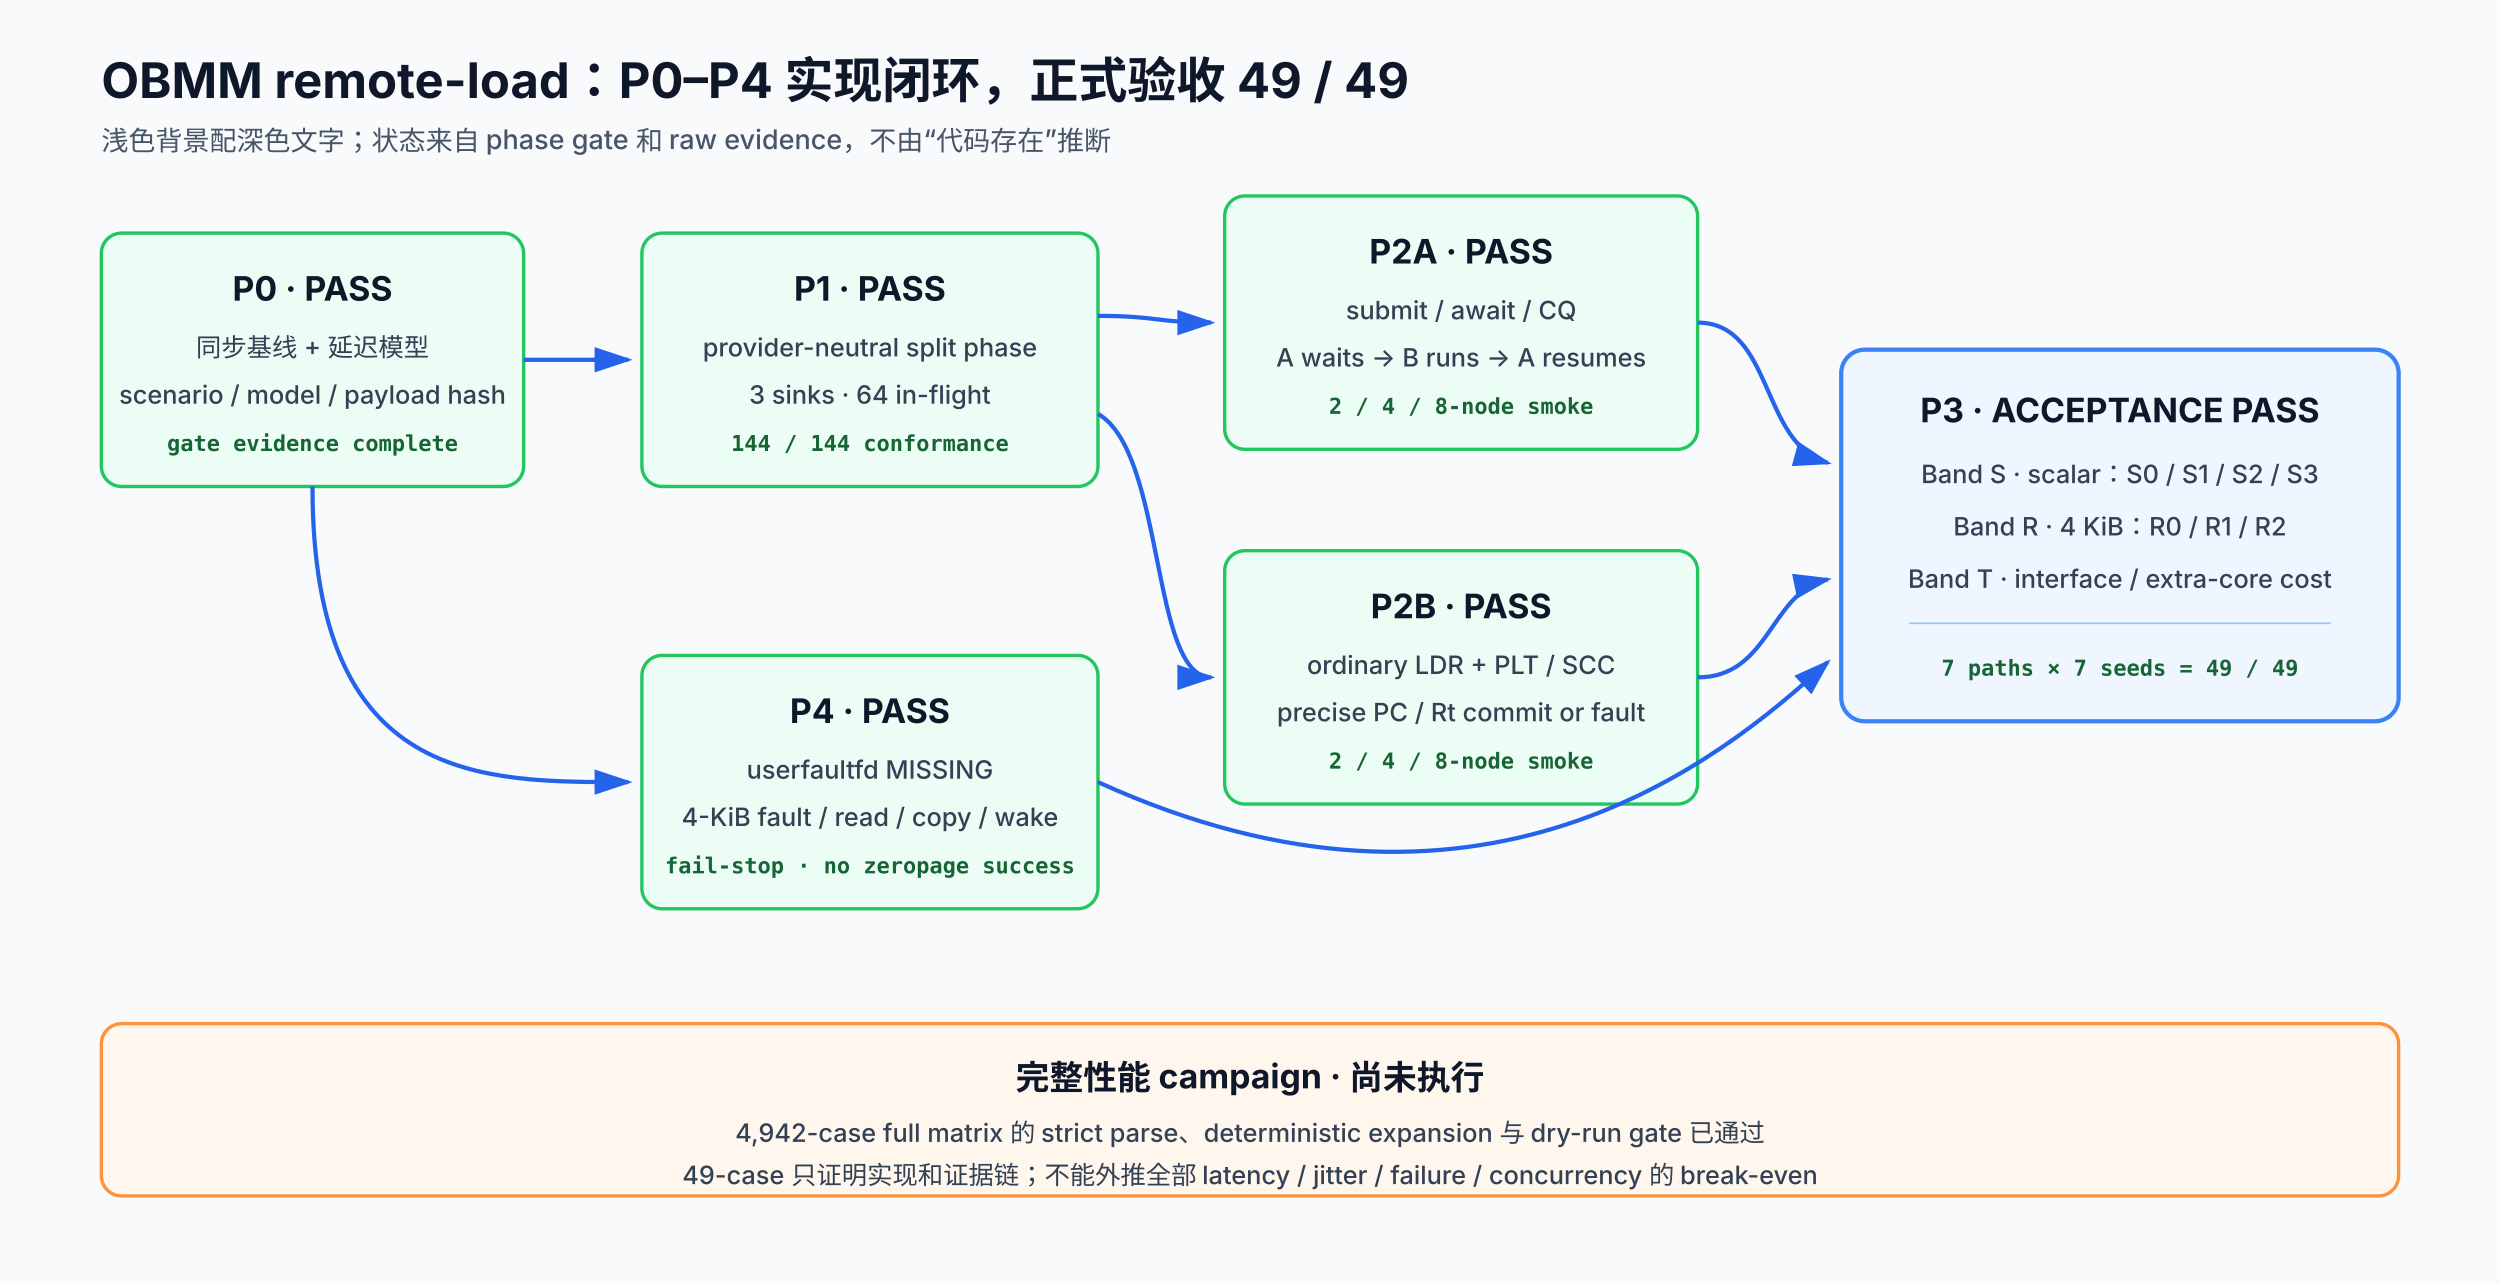
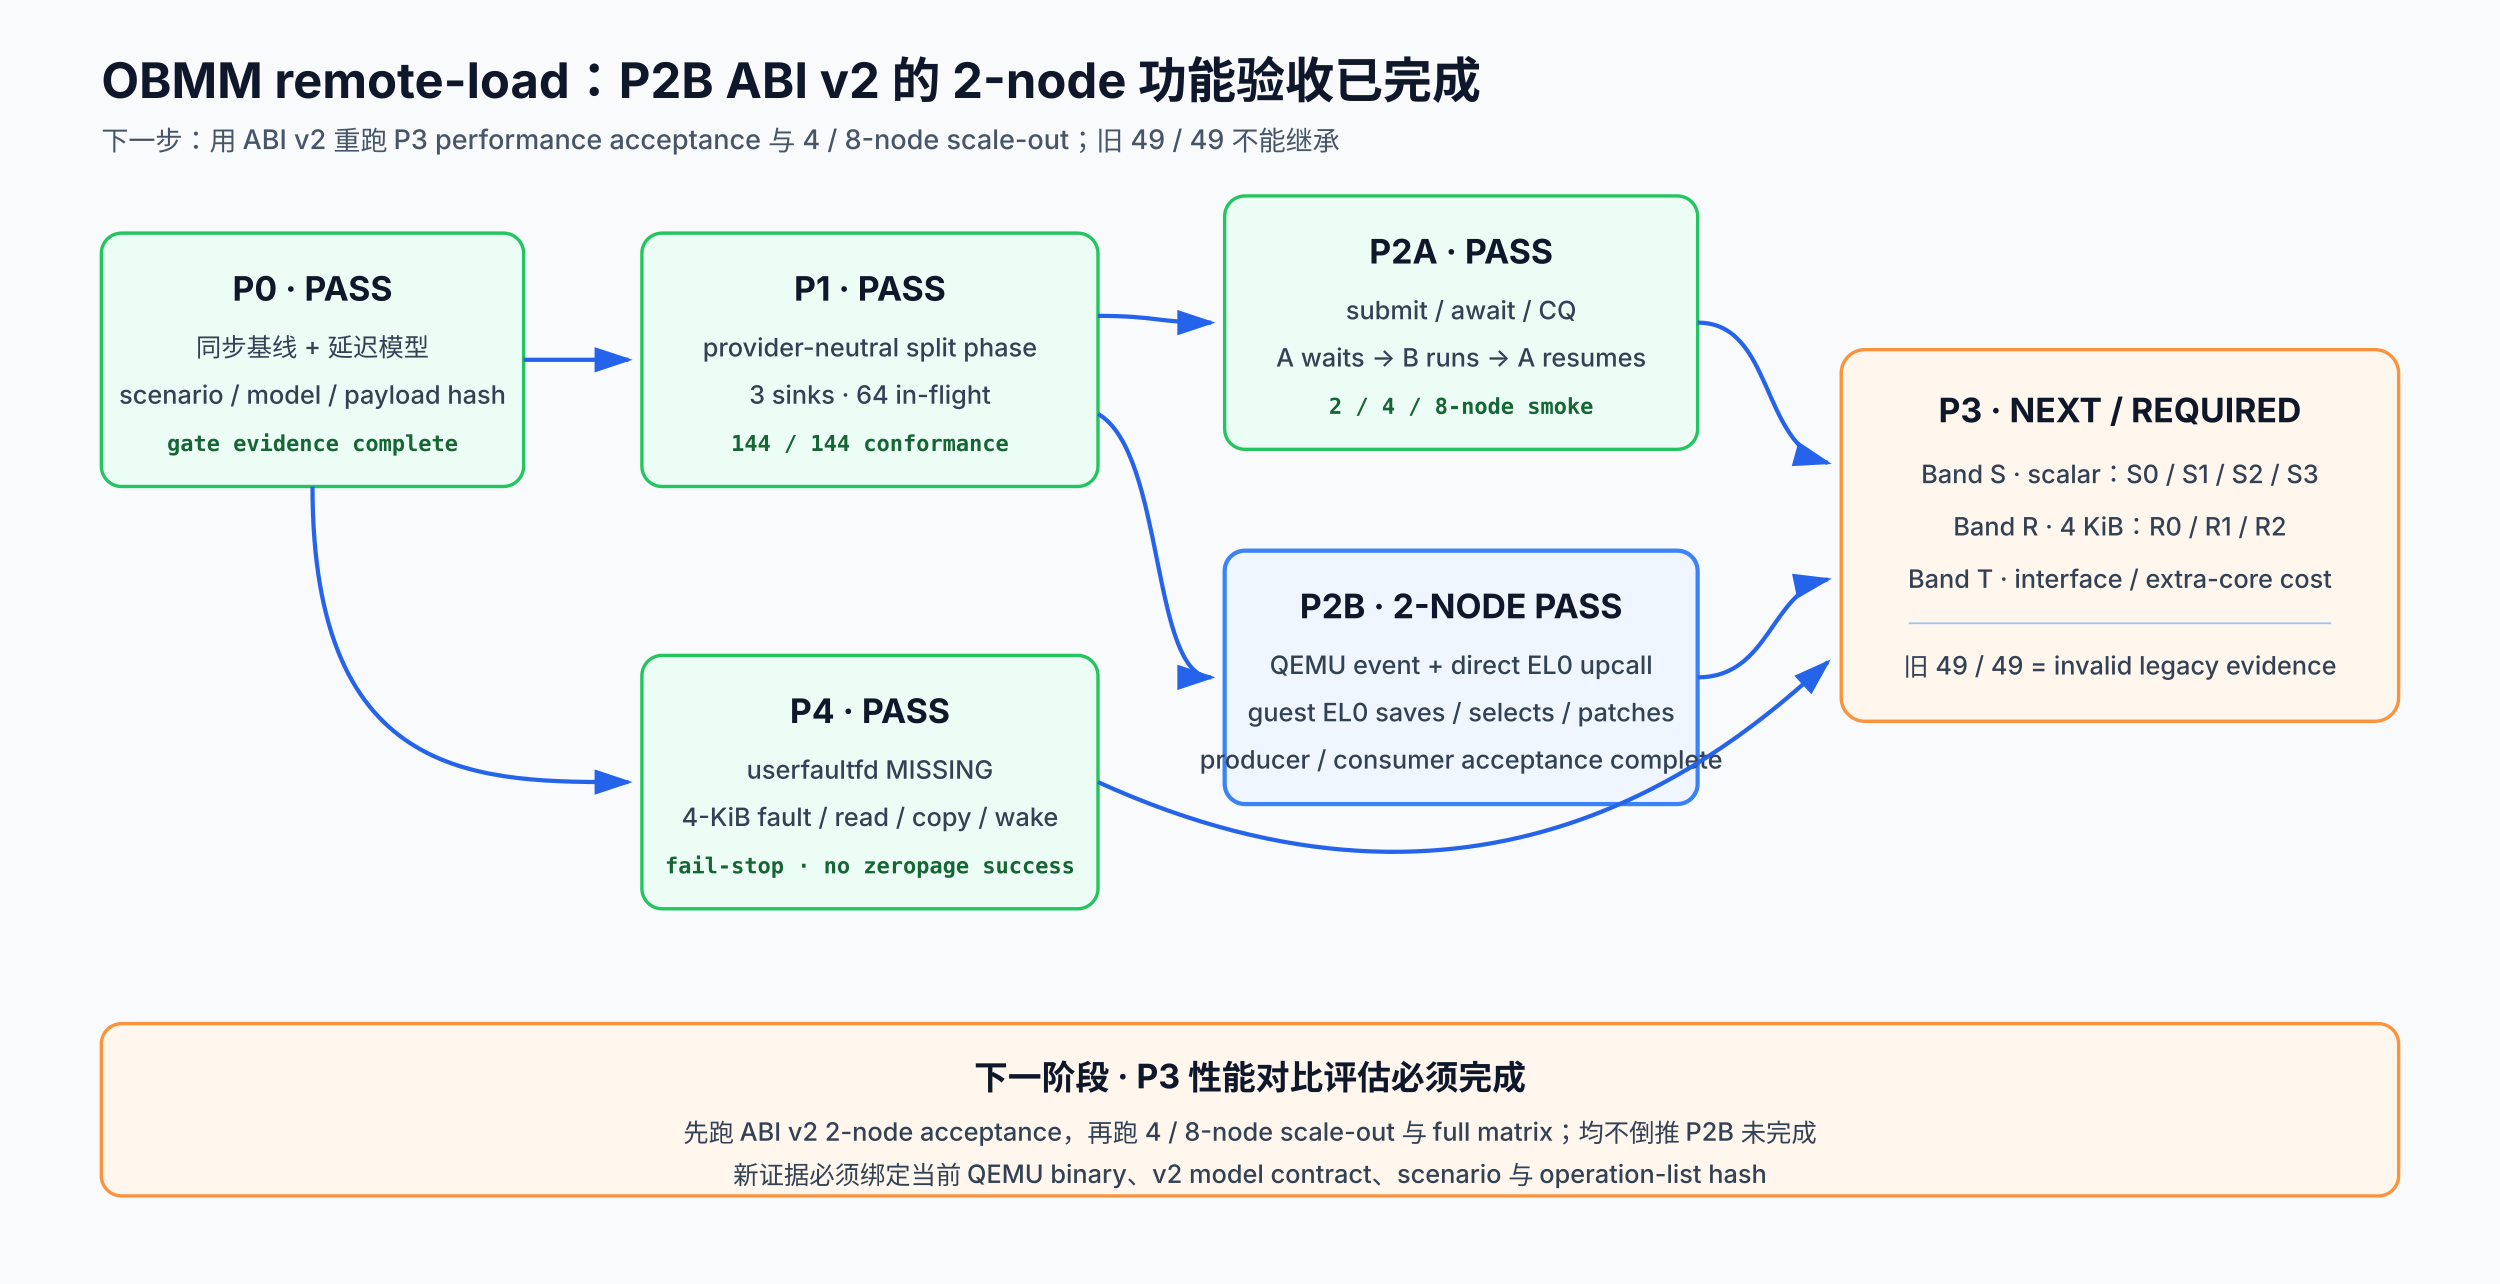
<svg xmlns="http://www.w3.org/2000/svg" width="1480" height="760" viewBox="0 0 1480 760" role="img" aria-labelledby="title desc">
  <defs>
    <marker id="arrow" markerWidth="10" markerHeight="10" refX="8" refY="3" orient="auto" markerUnits="strokeWidth">
      <path d="M0,0 L0,6 L9,3 z" fill="#2563eb" />
    </marker>
    <style>
      .title { font: 700 29px -apple-system, BlinkMacSystemFont, "Segoe UI", sans-serif; fill: #0f172a; }
      .subtitle { font: 500 16px -apple-system, BlinkMacSystemFont, "Segoe UI", sans-serif; fill: #475569; }
      .head { font: 700 20px -apple-system, BlinkMacSystemFont, "Segoe UI", sans-serif; fill: #0f172a; }
      .body { font: 500 15px -apple-system, BlinkMacSystemFont, "Segoe UI", sans-serif; fill: #334155; }
      .mono { font: 600 13px ui-monospace, SFMono-Regular, Menlo, monospace; fill: #166534; }
      .pass { fill: #ecfdf5; stroke: #22c55e; stroke-width: 2; }
      .accept { fill: #eff6ff; stroke: #3b82f6; stroke-width: 2.5; }
      .pending { fill: #fff7ed; stroke: #fb923c; stroke-width: 2; }
      .flow { stroke: #2563eb; stroke-width: 2.5; fill: none; marker-end: url(#arrow); }
    </style>
  </defs>
  <rect width="1480" height="760" fill="#f8fafc" />
-   <text x="60" y="58" class="title">OBMM remote-load：P0–P4 实现闭环，正式验收 49 / 49</text>
-   <text x="60" y="89" class="subtitle">浅色背景配深色文字；状态来自 phase gate 和 raw evidence，不由“代码存在”推断</text>
+   <text x="60" y="58" class="title">OBMM remote-load：P2B ABI v2 的 2-node 功能验收已完成</text>
+   <text x="60" y="89" class="subtitle">下一步：用 ABI v2 重跑 P3 performance acceptance 与 4 / 8-node scale-out；旧 49 / 49 不能继承</text>
  <rect x="60" y="138" width="250" height="150" rx="12" class="pass" />
  <text x="185" y="178" text-anchor="middle" class="head">P0 · PASS</text>
  <text x="185" y="211" text-anchor="middle" class="body">同步基线 + 延迟模型</text>
  <text x="185" y="239" text-anchor="middle" class="body">scenario / model / payload hash</text>
  <text x="185" y="267" text-anchor="middle" class="mono">gate evidence complete</text>
  <rect x="380" y="138" width="270" height="150" rx="12" class="pass" />
  <text x="515" y="178" text-anchor="middle" class="head">P1 · PASS</text>
  <text x="515" y="211" text-anchor="middle" class="body">provider-neutral split phase</text>
  <text x="515" y="239" text-anchor="middle" class="body">3 sinks · 64 in-flight</text>
  <text x="515" y="267" text-anchor="middle" class="mono">144 / 144 conformance</text>
  <path d="M310 213 H372" class="flow" />
  <rect x="725" y="116" width="280" height="150" rx="12" class="pass" />
  <text x="865" y="156" text-anchor="middle" class="head">P2A · PASS</text>
  <text x="865" y="189" text-anchor="middle" class="body">submit / await / CQ</text>
  <text x="865" y="217" text-anchor="middle" class="body">A waits → B runs → A resumes</text>
  <text x="865" y="245" text-anchor="middle" class="mono">2 / 4 / 8-node smoke</text>
-   <rect x="725" y="326" width="280" height="150" rx="12" class="pass" />
-   <text x="865" y="366" text-anchor="middle" class="head">P2B · PASS</text>
-   <text x="865" y="399" text-anchor="middle" class="body">ordinary LDR + PLT / SCC</text>
-   <text x="865" y="427" text-anchor="middle" class="body">precise PC / Rt commit or fault</text>
-   <text x="865" y="455" text-anchor="middle" class="mono">2 / 4 / 8-node smoke</text>
+   <rect x="725" y="326" width="280" height="150" rx="12" class="accept" />
+   <text x="865" y="366" text-anchor="middle" class="head">P2B · 2-NODE PASS</text>
+   <text x="865" y="399" text-anchor="middle" class="body">QEMU event + direct EL0 upcall</text>
+   <text x="865" y="427" text-anchor="middle" class="body">guest EL0 saves / selects / patches</text>
+   <text x="865" y="455" text-anchor="middle" class="body">producer / consumer acceptance complete</text>
  <path d="M650 187 C685 187 685 191 717 191" class="flow" />
  <path d="M650 245 C690 268 681 401 717 401" class="flow" />
  <rect x="380" y="388" width="270" height="150" rx="12" class="pass" />
  <text x="515" y="428" text-anchor="middle" class="head">P4 · PASS</text>
  <text x="515" y="461" text-anchor="middle" class="body">userfaultfd MISSING</text>
  <text x="515" y="489" text-anchor="middle" class="body">4-KiB fault / read / copy / wake</text>
  <text x="515" y="517" text-anchor="middle" class="mono">fail-stop · no zeropage success</text>
  <path d="M185 288 C185 465 285 463 372 463" class="flow" />
-   <rect x="1090" y="207" width="330" height="220" rx="14" class="accept" />
-   <text x="1255" y="250" text-anchor="middle" class="head">P3 · ACCEPTANCE PASS</text>
+   <rect x="1090" y="207" width="330" height="220" rx="14" class="pending" />
+   <text x="1255" y="250" text-anchor="middle" class="head">P3 · NEXT / REQUIRED</text>
  <text x="1255" y="286" text-anchor="middle" class="body">Band S · scalar：S0 / S1 / S2 / S3</text>
  <text x="1255" y="317" text-anchor="middle" class="body">Band R · 4 KiB：R0 / R1 / R2</text>
  <text x="1255" y="348" text-anchor="middle" class="body">Band T · interface / extra-core cost</text>
  <line x1="1130" y1="369" x2="1380" y2="369" stroke="#93c5fd" />
-   <text x="1255" y="400" text-anchor="middle" class="mono">7 paths × 7 seeds = 49 / 49</text>
+   <text x="1255" y="400" text-anchor="middle" class="body">旧 49 / 49 = invalid legacy evidence</text>
  <path d="M1005 191 C1050 191 1042 263 1082 274" class="flow" />
  <path d="M1005 401 C1048 401 1048 350 1082 343" class="flow" />
  <path d="M650 463 C876 566 1018 451 1082 392" class="flow" />
  <rect x="60" y="606" width="1360" height="102" rx="12" class="pending" />
-   <text x="740" y="645" text-anchor="middle" class="head">完整性能 campaign · 尚未执行</text>
-   <text x="740" y="676" text-anchor="middle" class="body">4,942-case full matrix 的 strict parse、deterministic expansion 与 dry-run gate 已通过</text>
-   <text x="740" y="701" text-anchor="middle" class="body">49-case 只证明实现和证据链；不能外推全部 latency / jitter / failure / concurrency 的 break-even</text>
+   <text x="740" y="645" text-anchor="middle" class="head">下一阶段 · P3 性能对比评估必须完成</text>
+   <text x="740" y="676" text-anchor="middle" class="body">先跑 ABI v2 2-node acceptance，再跑 4 / 8-node scale-out 与 full matrix；均不倒推 P2B 未完成</text>
+   <text x="740" y="701" text-anchor="middle" class="body">新证据必须绑定当前 QEMU binary、v2 model contract、scenario 与 operation-list hash</text>
</svg>
